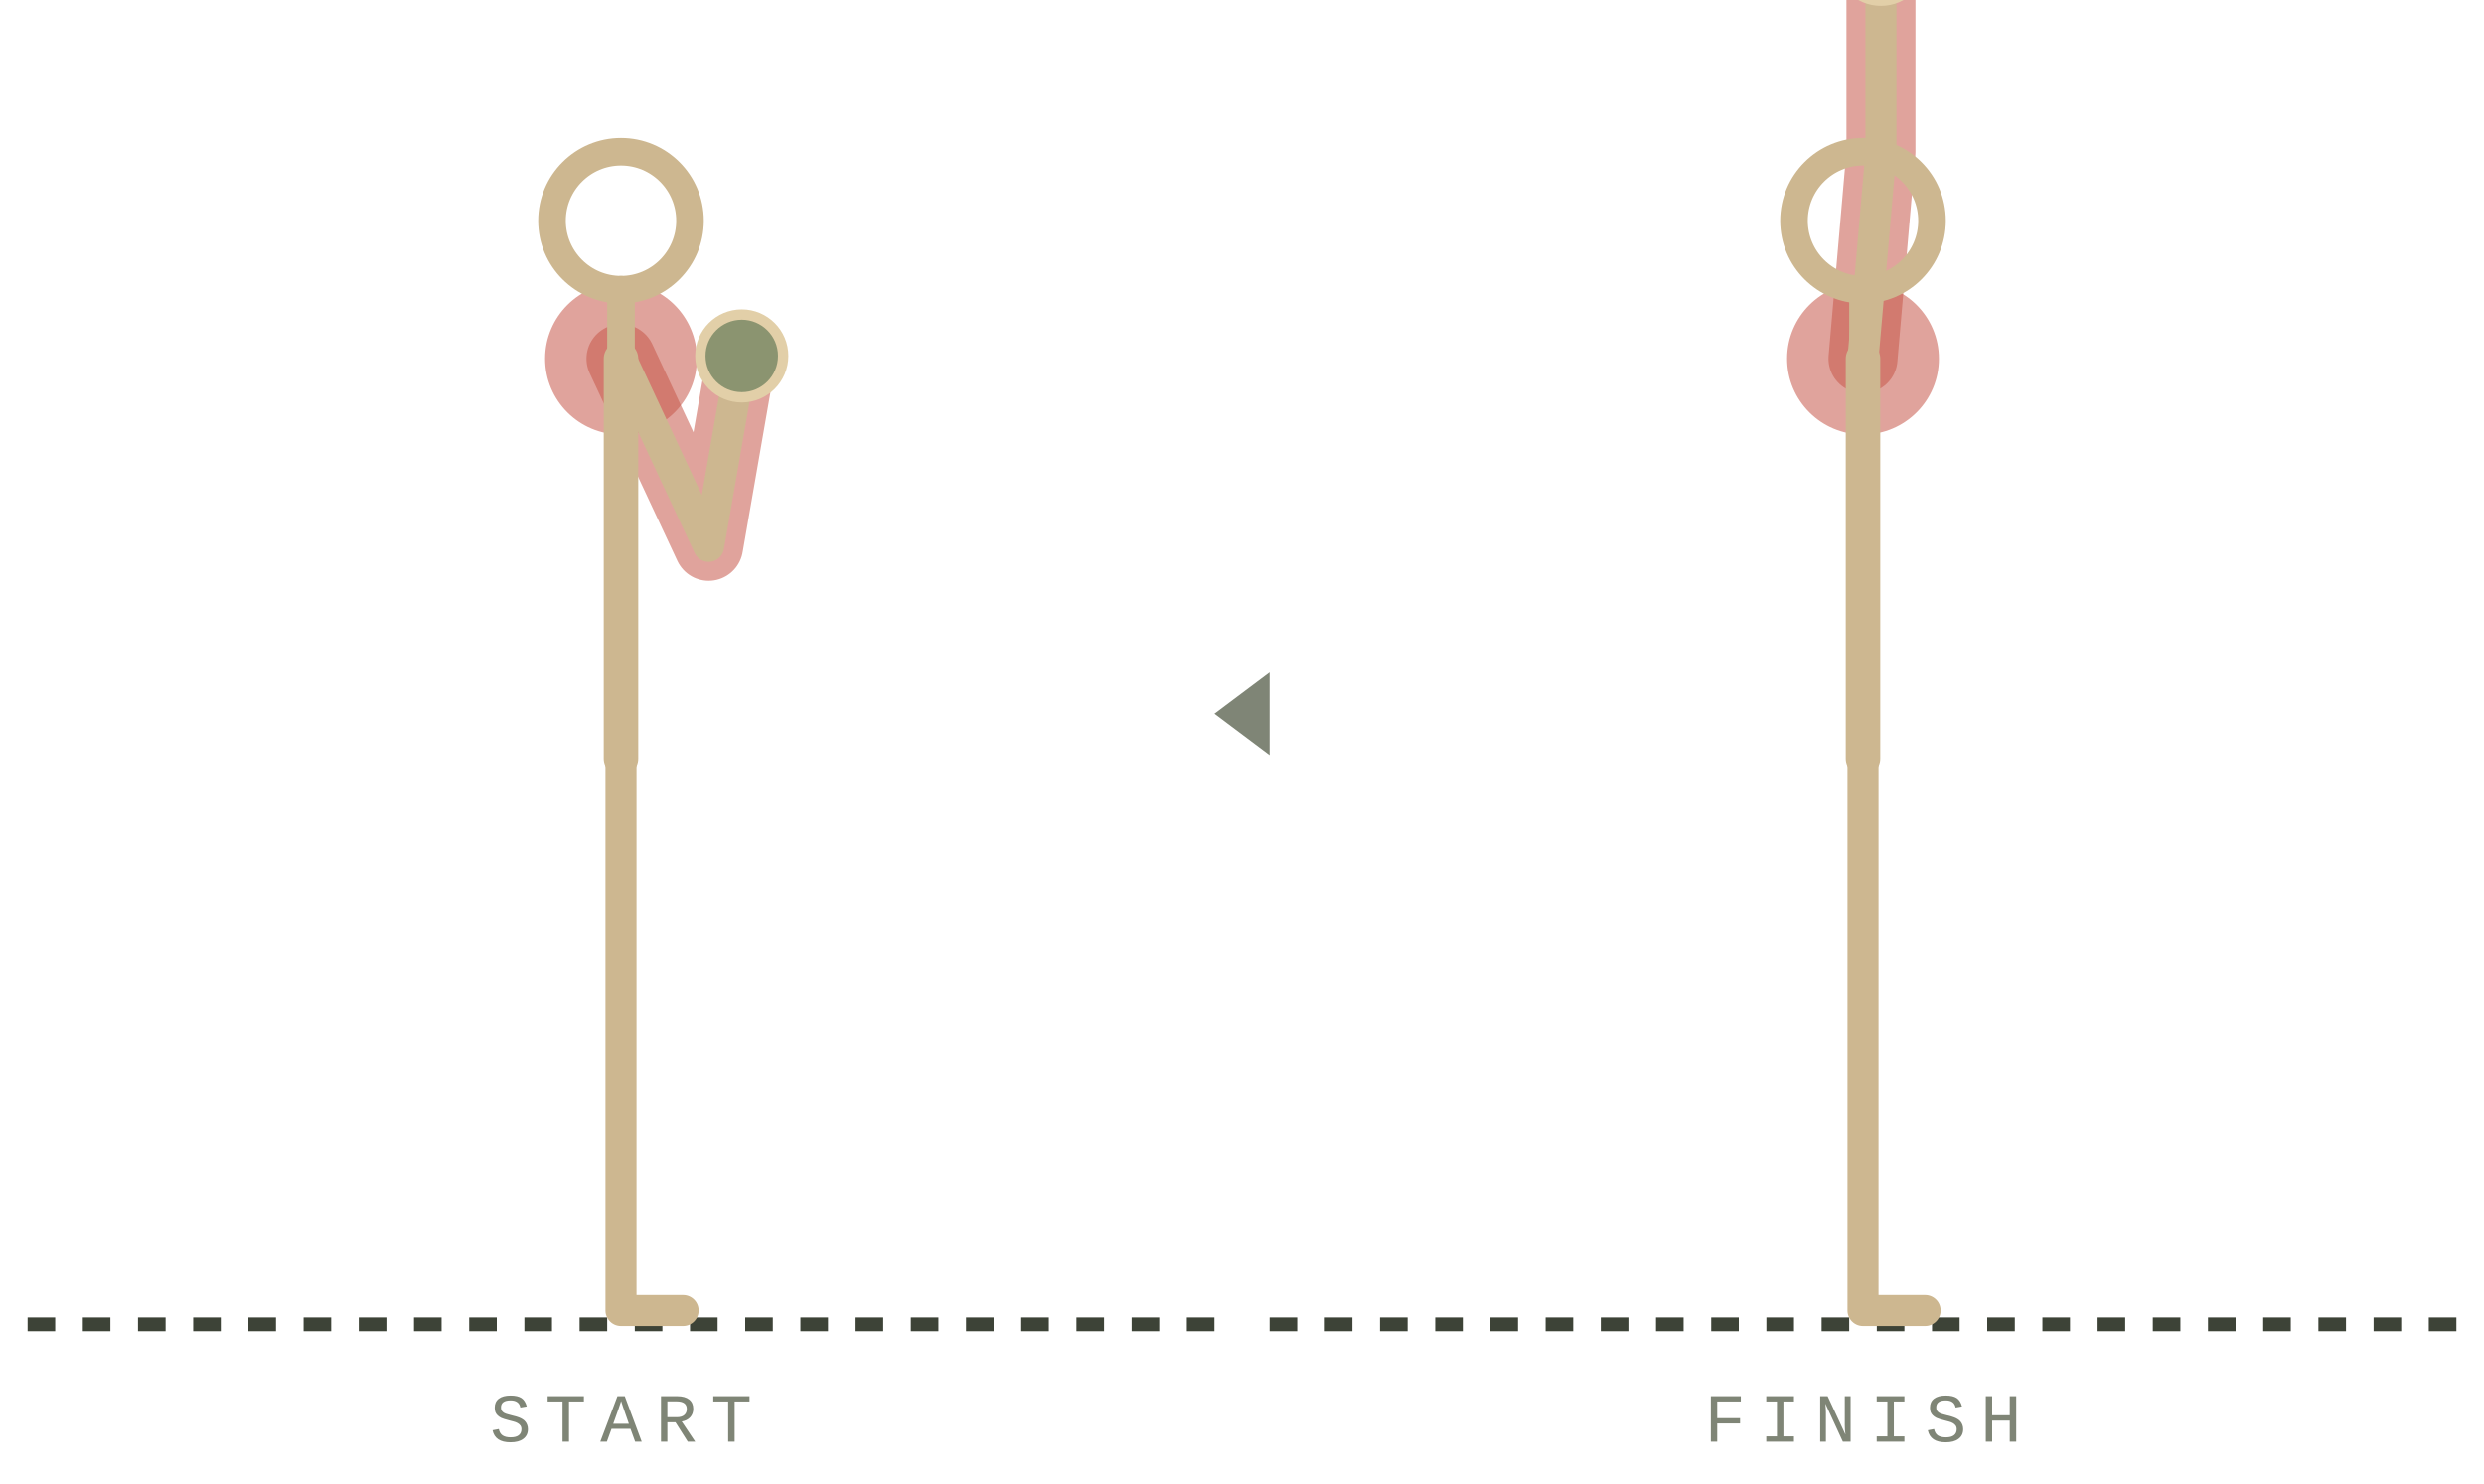
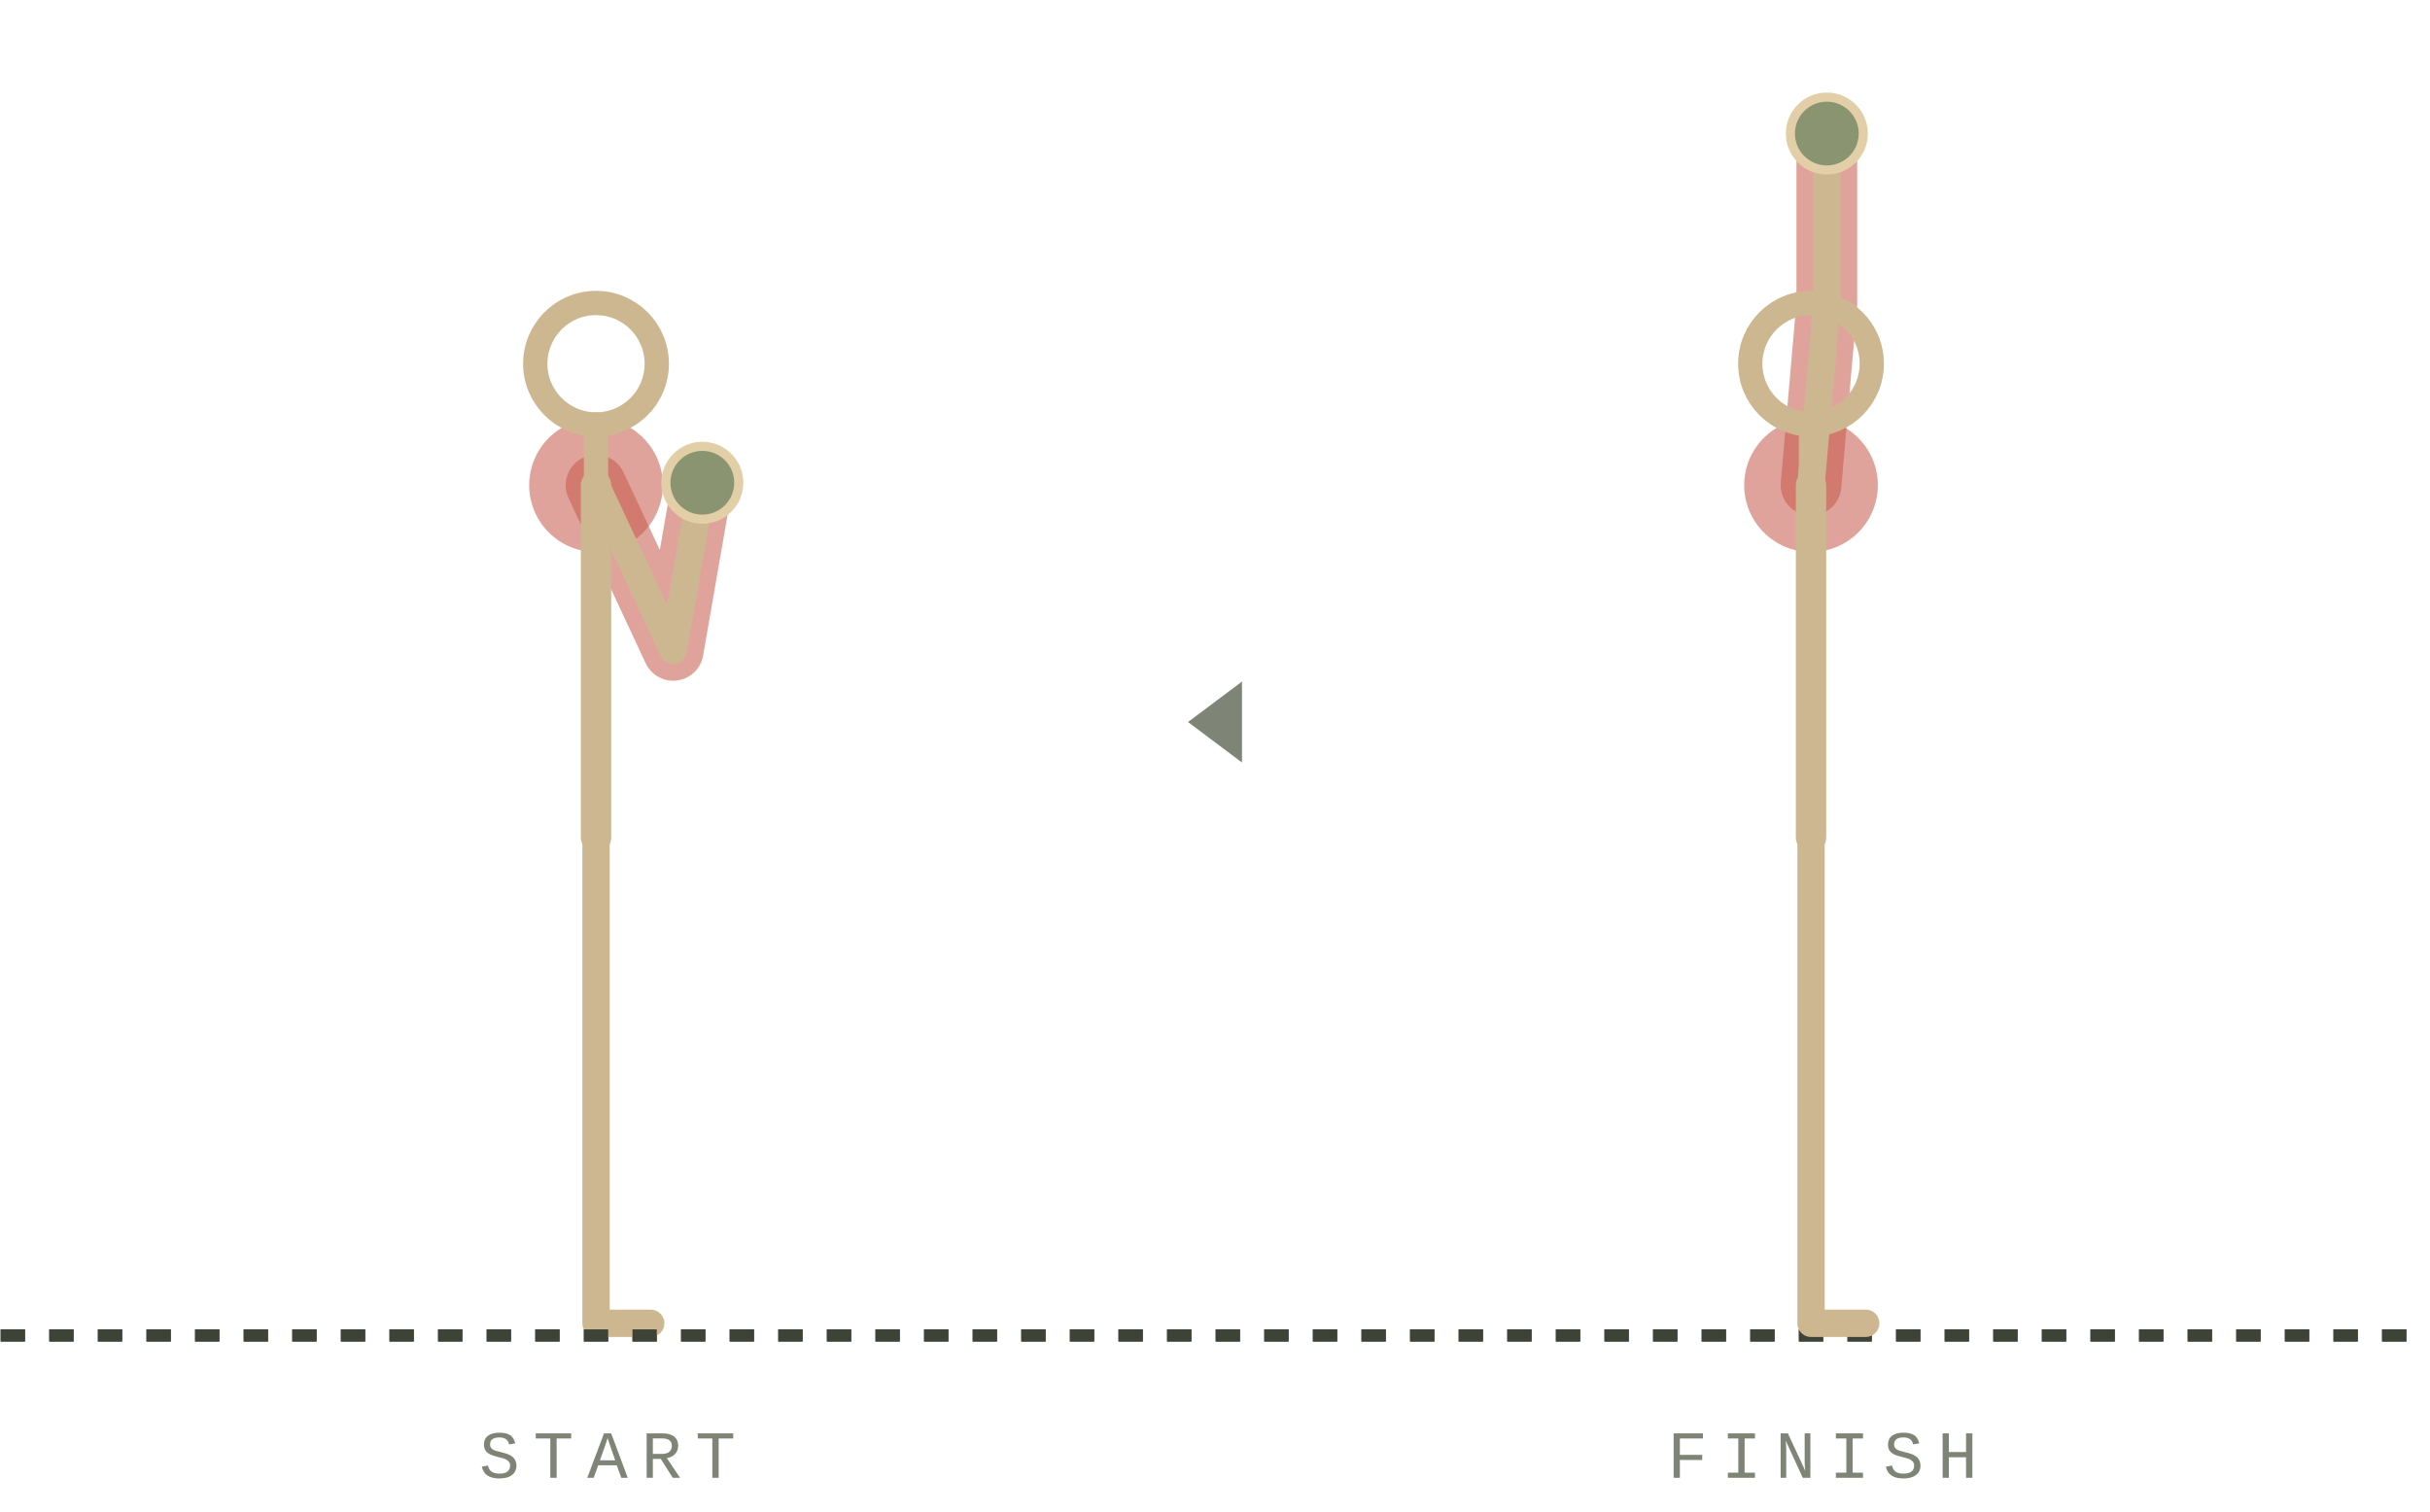
- <svg xmlns="http://www.w3.org/2000/svg" viewBox="0 0 360 215" role="img" aria-label="overheadpress start and finish positions">
+ <svg xmlns="http://www.w3.org/2000/svg" viewBox="0 2 360 224" role="img" aria-label="overheadpress start and finish positions">
  <g>
-     <line x1="4" y1="192" x2="176" y2="192" stroke="#3d4337" stroke-width="2" stroke-dasharray="4 4" />
-     <circle cx="90.0" cy="52.0" r="11" fill="#c7584a" opacity="0.55" />
-     <polyline points="90.0,52.0 102.7,79.2 107.5,51.6" fill="none" stroke="#c7584a" stroke-width="10" stroke-linecap="round" stroke-linejoin="round" opacity="0.55" />
-     <polyline points="90.0,110.0 90.0,52.0" fill="none" stroke="#cdb790" stroke-width="5" stroke-linecap="round" stroke-linejoin="round" opacity="1" />
-     <polyline points="90.0,52.0 90.0,42.0" fill="none" stroke="#cdb790" stroke-width="4" stroke-linecap="round" stroke-linejoin="round" opacity="1" />
-     <circle cx="90.0" cy="32.0" r="10.0" fill="none" stroke="#cdb790" stroke-width="4" />
-     <polyline points="90.0,110.0 90.0,150.0 90.0,190.0 99.0,190.0" fill="none" stroke="#cdb790" stroke-width="4.5" stroke-linecap="round" stroke-linejoin="round" opacity="1" />
-     <polyline points="90.0,52.0 102.7,79.2 107.5,51.6" fill="none" stroke="#cdb790" stroke-width="4.5" stroke-linecap="round" stroke-linejoin="round" opacity="1" />
-     <circle cx="107.5" cy="51.6" r="6" fill="#8b9470" stroke="#e2cfa8" stroke-width="1.5" />
-     <text x="90" y="209" text-anchor="middle" font-family="Consolas,'Courier New',monospace" font-size="10" letter-spacing="2" fill="#7f8576">START</text>
+     <g transform="translate(7.3 27.1) scale(0.9)">
+       <line x1="-400" y1="192" x2="580" y2="192" stroke="#3d4337" stroke-width="2" stroke-dasharray="4 4" />
+       <circle cx="90.0" cy="52.0" r="11" fill="#c7584a" opacity="0.55" />
+       <polyline points="90.0,52.0 102.7,79.2 107.5,51.6" fill="none" stroke="#c7584a" stroke-width="10" stroke-linecap="round" stroke-linejoin="round" opacity="0.55" />
+       <polyline points="90.0,110.0 90.0,52.0" fill="none" stroke="#cdb790" stroke-width="5" stroke-linecap="round" stroke-linejoin="round" opacity="1" />
+       <polyline points="90.0,52.0 90.0,42.0" fill="none" stroke="#cdb790" stroke-width="4" stroke-linecap="round" stroke-linejoin="round" opacity="1" />
+       <circle cx="90.0" cy="32.0" r="10.0" fill="none" stroke="#cdb790" stroke-width="4" />
+       <polyline points="90.0,110.0 90.0,150.0 90.0,190.0 99.0,190.0" fill="none" stroke="#cdb790" stroke-width="4.5" stroke-linecap="round" stroke-linejoin="round" opacity="1" />
+       <polyline points="90.0,52.0 102.7,79.2 107.5,51.6" fill="none" stroke="#cdb790" stroke-width="4.5" stroke-linecap="round" stroke-linejoin="round" opacity="1" />
+       <circle cx="107.5" cy="51.6" r="6" fill="#8b9470" stroke="#e2cfa8" stroke-width="1.5" />
+     </g>
+     <text x="90" y="221" text-anchor="middle" font-family="Consolas,'Courier New',monospace" font-size="10" letter-spacing="2" fill="#7f8576">START</text>
  </g>
  <g transform="translate(180,0)">
-     <line x1="4" y1="192" x2="176" y2="192" stroke="#3d4337" stroke-width="2" stroke-dasharray="4 4" />
-     <circle cx="90.0" cy="52.0" r="11" fill="#c7584a" opacity="0.55" />
-     <polyline points="90.0,52.0 92.6,22.1 92.6,-5.9" fill="none" stroke="#c7584a" stroke-width="10" stroke-linecap="round" stroke-linejoin="round" opacity="0.55" />
-     <polyline points="90.0,110.0 90.0,52.0" fill="none" stroke="#cdb790" stroke-width="5" stroke-linecap="round" stroke-linejoin="round" opacity="1" />
-     <polyline points="90.0,52.0 90.0,42.0" fill="none" stroke="#cdb790" stroke-width="4" stroke-linecap="round" stroke-linejoin="round" opacity="1" />
-     <circle cx="90.0" cy="32.0" r="10.0" fill="none" stroke="#cdb790" stroke-width="4" />
-     <polyline points="90.0,110.0 90.0,150.0 90.0,190.0 99.0,190.0" fill="none" stroke="#cdb790" stroke-width="4.5" stroke-linecap="round" stroke-linejoin="round" opacity="1" />
-     <polyline points="90.0,52.0 92.6,22.1 92.6,-5.9" fill="none" stroke="#cdb790" stroke-width="4.5" stroke-linecap="round" stroke-linejoin="round" opacity="1" />
-     <circle cx="92.6" cy="-5.9" r="6" fill="#8b9470" stroke="#e2cfa8" stroke-width="1.5" />
-     <text x="90" y="209" text-anchor="middle" font-family="Consolas,'Courier New',monospace" font-size="10" letter-spacing="2" fill="#7f8576">FINISH</text>
+     <g transform="translate(7.3 27.1) scale(0.9)">
+       <line x1="-400" y1="192" x2="580" y2="192" stroke="#3d4337" stroke-width="2" stroke-dasharray="4 4" />
+       <circle cx="90.0" cy="52.0" r="11" fill="#c7584a" opacity="0.55" />
+       <polyline points="90.0,52.0 92.6,22.1 92.6,-5.9" fill="none" stroke="#c7584a" stroke-width="10" stroke-linecap="round" stroke-linejoin="round" opacity="0.55" />
+       <polyline points="90.0,110.0 90.0,52.0" fill="none" stroke="#cdb790" stroke-width="5" stroke-linecap="round" stroke-linejoin="round" opacity="1" />
+       <polyline points="90.0,52.0 90.0,42.0" fill="none" stroke="#cdb790" stroke-width="4" stroke-linecap="round" stroke-linejoin="round" opacity="1" />
+       <circle cx="90.0" cy="32.0" r="10.0" fill="none" stroke="#cdb790" stroke-width="4" />
+       <polyline points="90.0,110.0 90.0,150.0 90.0,190.0 99.0,190.0" fill="none" stroke="#cdb790" stroke-width="4.5" stroke-linecap="round" stroke-linejoin="round" opacity="1" />
+       <polyline points="90.0,52.0 92.6,22.1 92.6,-5.9" fill="none" stroke="#cdb790" stroke-width="4.5" stroke-linecap="round" stroke-linejoin="round" opacity="1" />
+       <circle cx="92.6" cy="-5.9" r="6" fill="#8b9470" stroke="#e2cfa8" stroke-width="1.5" />
+     </g>
+     <text x="90" y="221" text-anchor="middle" font-family="Consolas,'Courier New',monospace" font-size="10" letter-spacing="2" fill="#7f8576">FINISH</text>
  </g>
-   <path d="M171 103.5 l8 -6 v12 z" fill="#7f8576" transform="translate(5,0)" />
+   <path d="M176 109 l8 -6 v12 z" fill="#7f8576" />
</svg>
